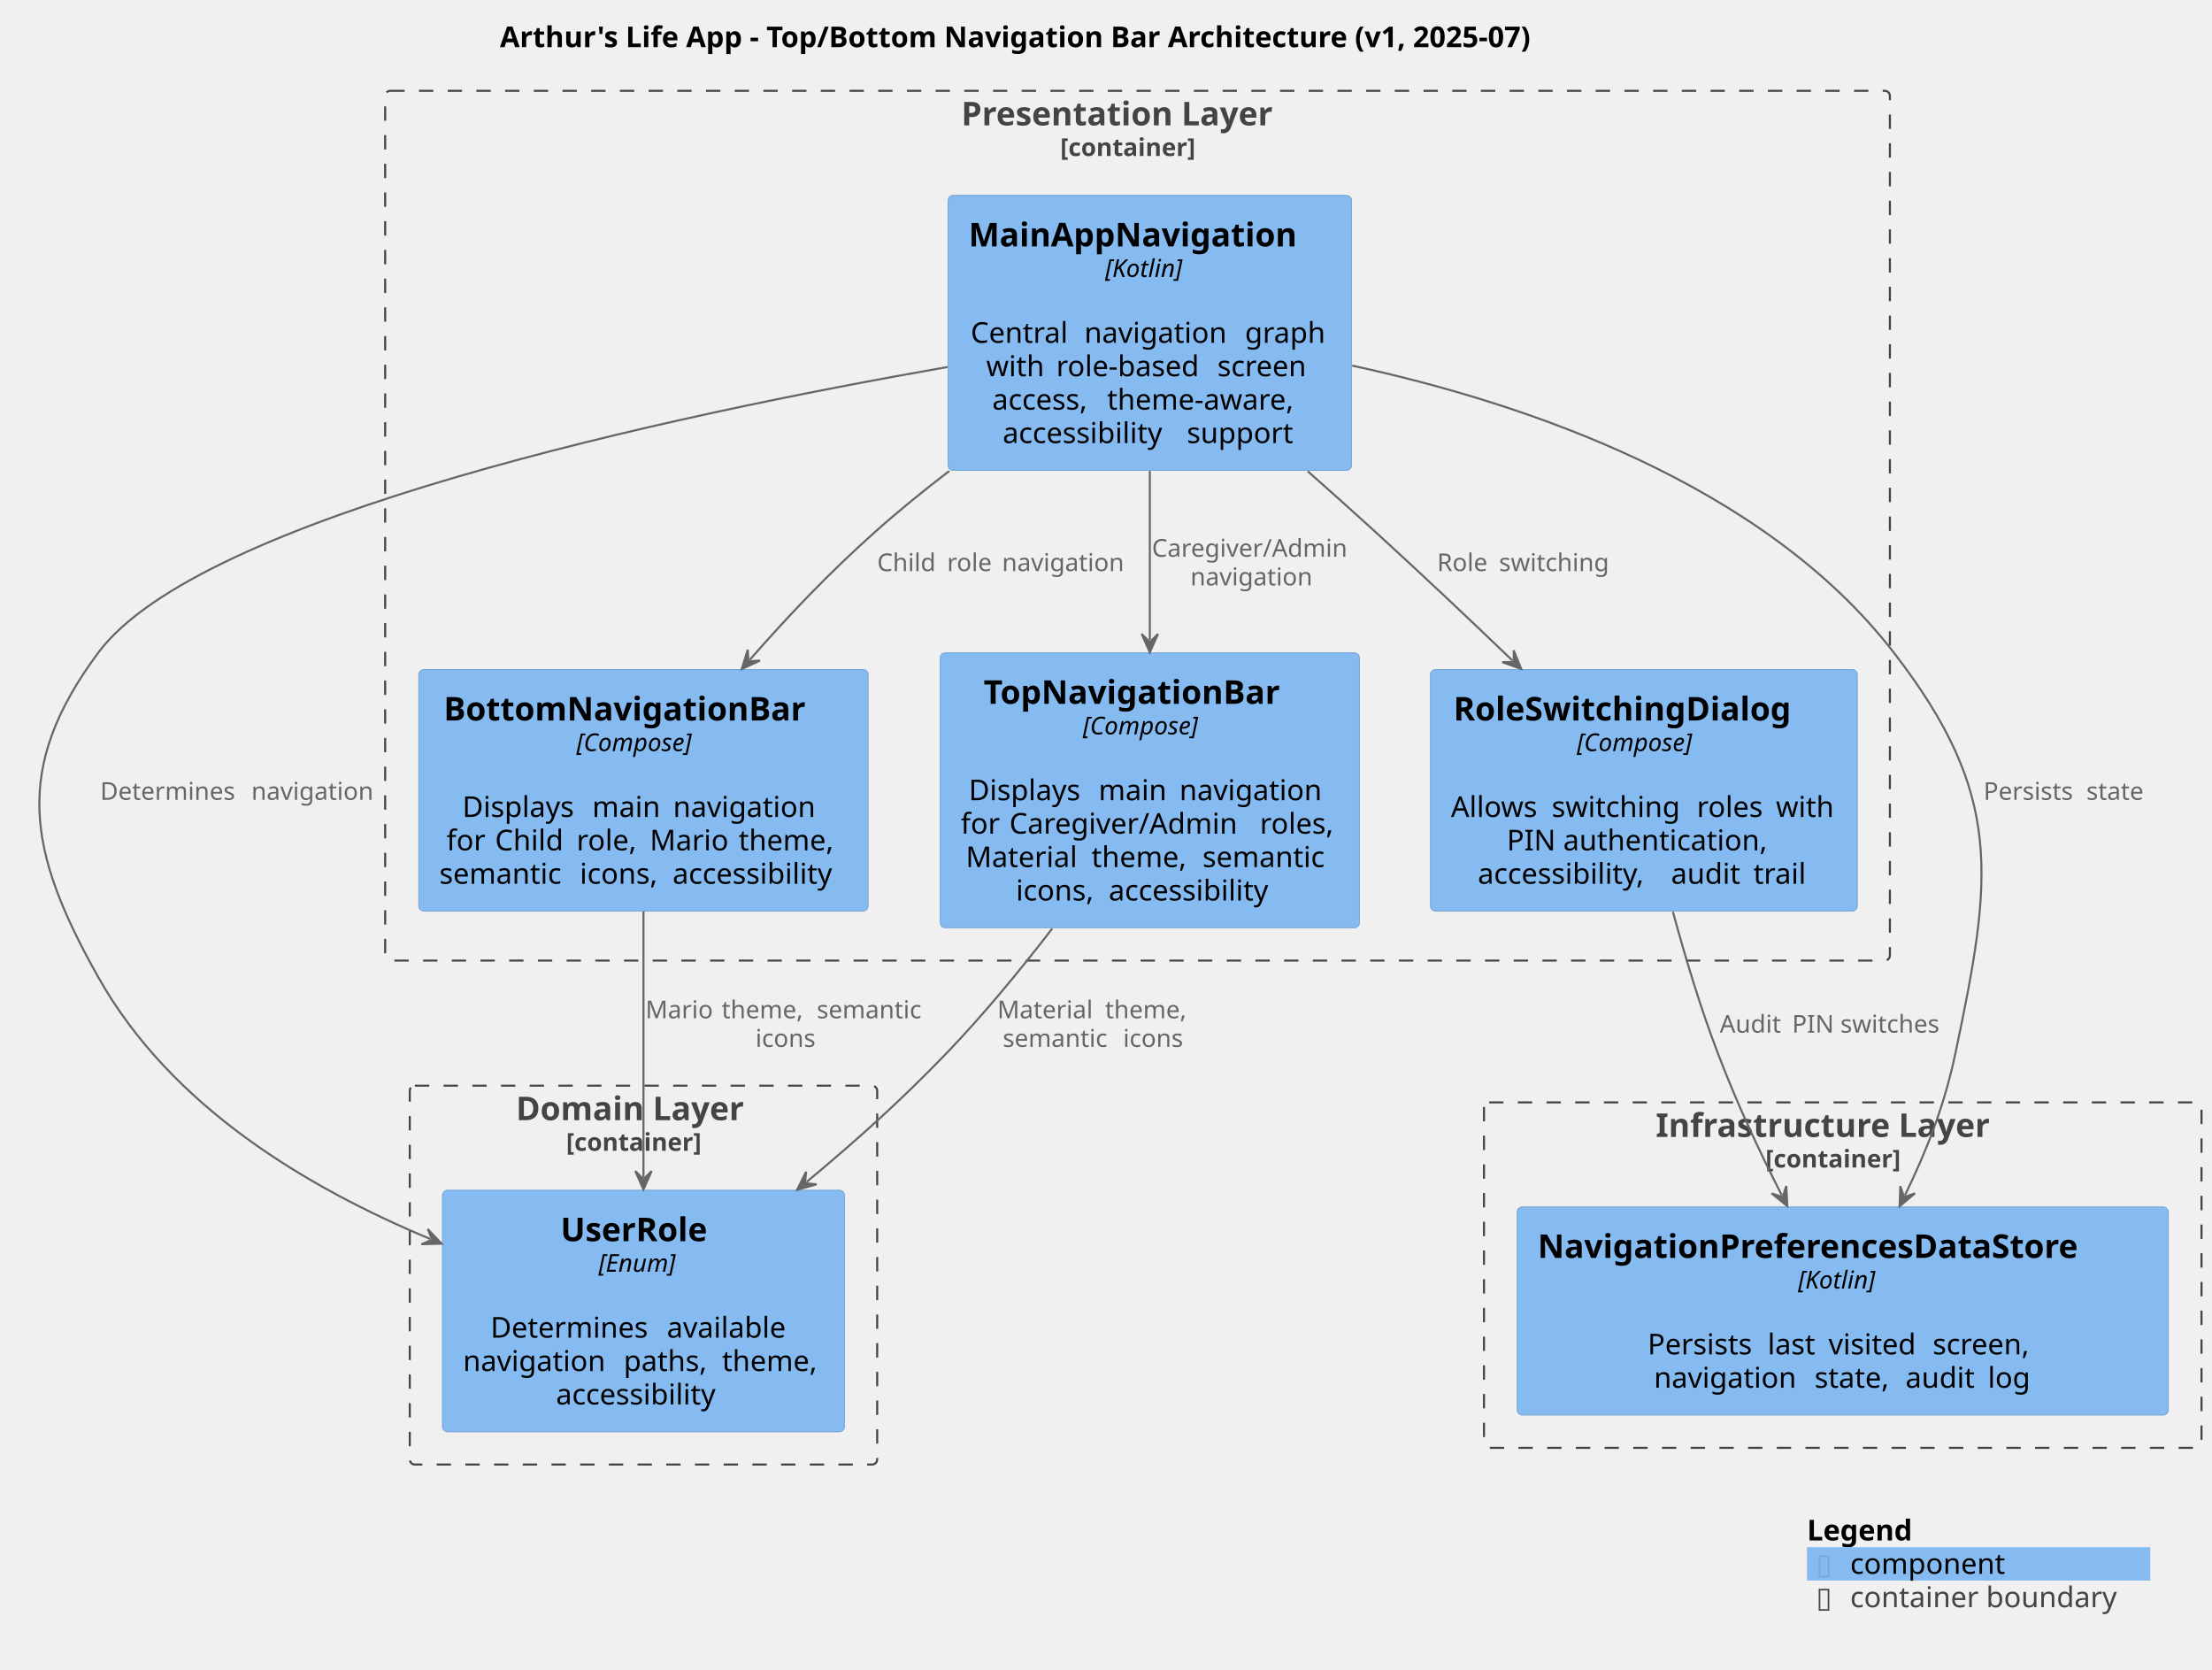
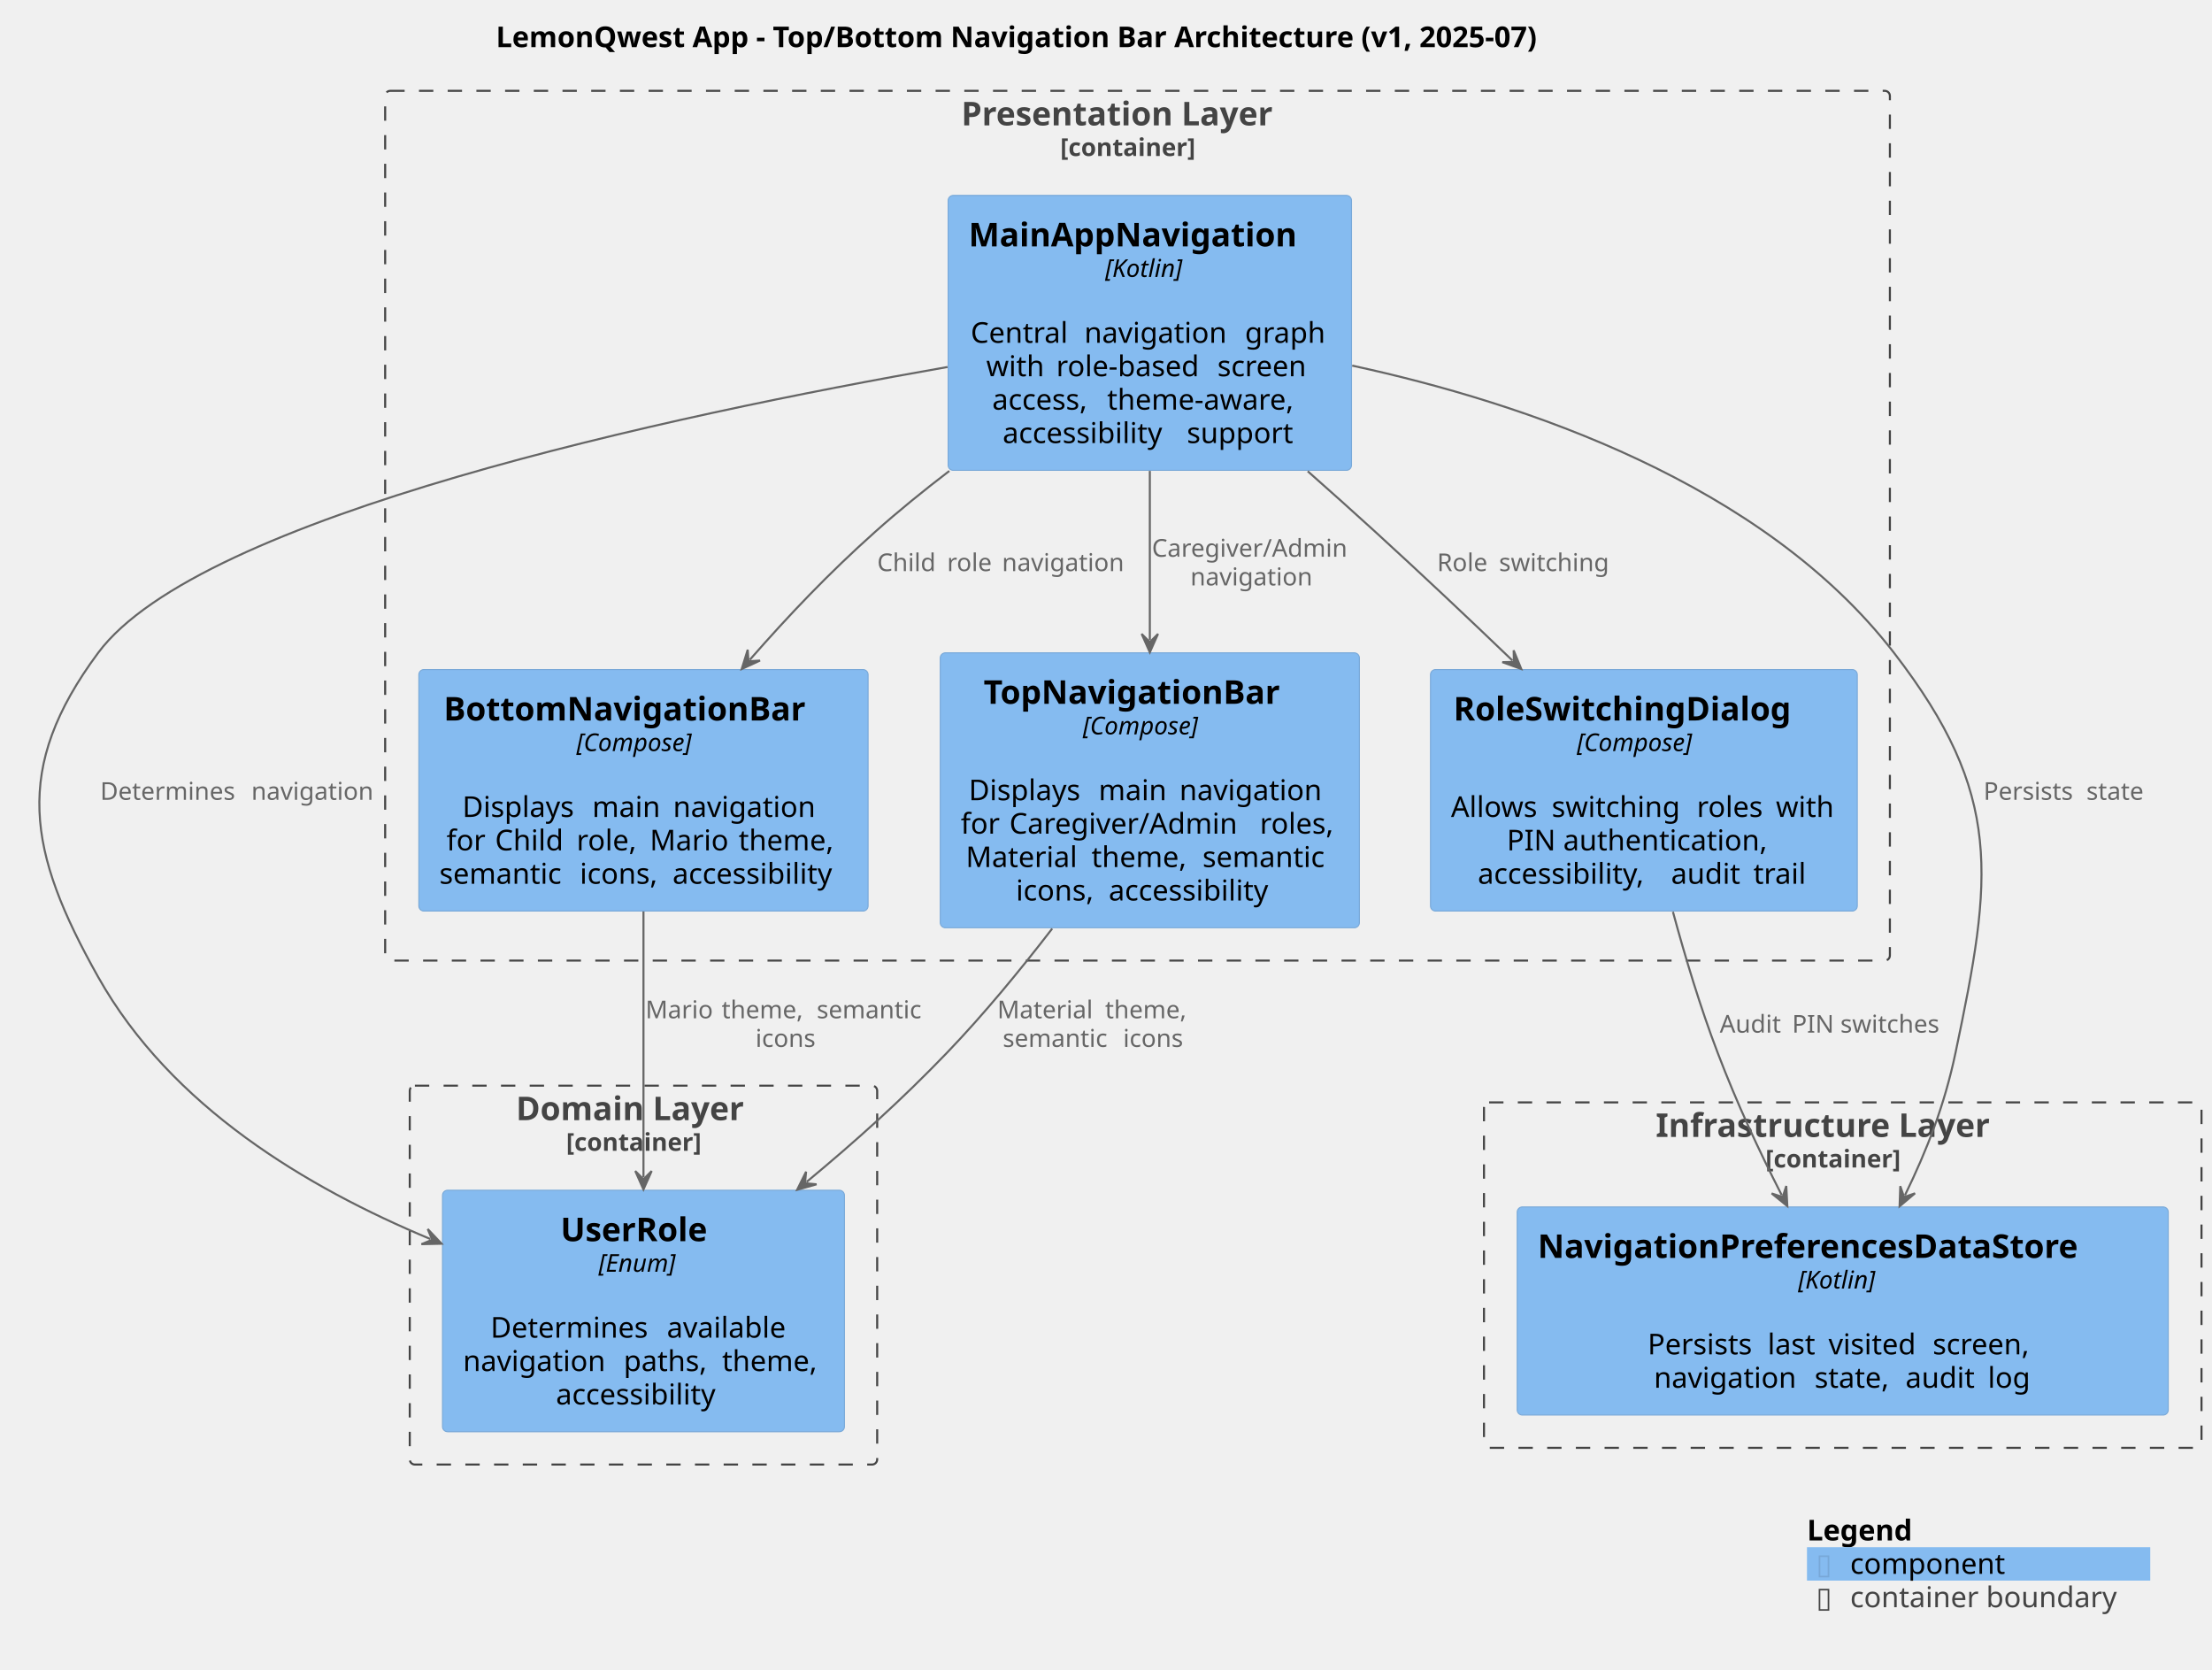
<svg xmlns="http://www.w3.org/2000/svg" contentStyleType="text/css" data-diagram-type="DESCRIPTION" height="814px" preserveAspectRatio="none" style="width:1079px;height:814px;background:#FFFFFF;" version="1.1" viewBox="0 0 1079 814" width="1079px" zoomAndPan="magnify">
  <defs />
  <g>
    <g class="title" data-source-line="5">
-       <text fill="#000000" font-family="sans-serif" font-size="14" font-weight="bold" lengthAdjust="spacing" textLength="578.177" x="243.852" y="22.995">Arthur's Life App - Top/Bottom Navigation Bar Architecture (v1, 2025-07)</text>
+       <text fill="#000000" font-family="sans-serif" font-size="14" font-weight="bold" lengthAdjust="spacing" textLength="582.053" x="241.914" y="22.995">LemonQwest App - Top/Bottom Navigation Bar Architecture (v1, 2025-07)</text>
    </g>
    <g class="cluster" data-entity="presentation" data-source-line="1593" data-uid="ent0002" id="cluster_presentation">
      <rect fill="none" height="424.16" rx="2.5" ry="2.5" style="stroke:#444444;stroke-width:1;stroke-dasharray:7,7;" width="734" x="187.88" y="44.297" />
      <text fill="#444444" font-family="sans-serif" font-size="16" font-weight="bold" lengthAdjust="spacing" textLength="171.93" x="468.915" y="61.148">Presentation Layer</text>
      <text fill="#444444" font-family="sans-serif" font-size="12" font-weight="bold" lengthAdjust="spacing" textLength="75.416" x="517.172" y="76.061">[container]</text>
    </g>
    <g class="cluster" data-entity="domain" data-source-line="1593" data-uid="ent0007" id="cluster_domain">
      <rect fill="none" height="184.78" rx="2.5" ry="2.5" style="stroke:#444444;stroke-width:1;stroke-dasharray:7,7;" width="228" x="199.88" y="529.457" />
      <text fill="#444444" font-family="sans-serif" font-size="16" font-weight="bold" lengthAdjust="spacing" textLength="124.352" x="251.704" y="546.308">Domain Layer</text>
      <text fill="#444444" font-family="sans-serif" font-size="12" font-weight="bold" lengthAdjust="spacing" textLength="75.416" x="276.172" y="561.221">[container]</text>
    </g>
    <g class="cluster" data-entity="infrastructure" data-source-line="1593" data-uid="ent0009" id="cluster_infrastructure">
      <rect fill="none" height="168.48" rx="2.5" ry="2.5" style="stroke:#444444;stroke-width:1;stroke-dasharray:7,7;" width="350" x="723.88" y="537.607" />
      <text fill="#444444" font-family="sans-serif" font-size="16" font-weight="bold" lengthAdjust="spacing" textLength="182.445" x="807.657" y="554.458">Infrastructure Layer</text>
      <text fill="#444444" font-family="sans-serif" font-size="12" font-weight="bold" lengthAdjust="spacing" textLength="75.416" x="861.172" y="569.37">[container]</text>
    </g>
    <g class="entity" data-entity="mainAppNavigation" data-source-line="68" data-uid="ent0003" id="entity_mainAppNavigation">
      <rect fill="#85BBF0" height="134.078" rx="2.5" ry="2.5" style="stroke:#78A8D8;stroke-width:0.5;" width="196.75" x="462.5" y="95.297" />
      <text fill="#000000" font-family="sans-serif" font-size="16" font-weight="bold" lengthAdjust="spacing" textLength="176.75" x="472.5" y="120.148">MainAppNavigation</text>
      <text fill="#000000" font-family="sans-serif" font-size="12" font-style="italic" lengthAdjust="spacing" textLength="43.553" x="539.099" y="135.06">[Kotlin]</text>
      <text fill="#000000" font-family="sans-serif" font-size="14" lengthAdjust="spacing" textLength="4.45" x="558.65" y="150.886"> </text>
      <text fill="#000000" font-family="sans-serif" font-size="14" lengthAdjust="spacing" textLength="50.976" x="473.491" y="167.183">Central</text>
      <text fill="#000000" font-family="sans-serif" font-size="14" lengthAdjust="spacing" textLength="4.45" x="524.467" y="167.183"> </text>
      <text fill="#000000" font-family="sans-serif" font-size="14" lengthAdjust="spacing" textLength="73.91" x="528.917" y="167.183">navigation</text>
      <text fill="#000000" font-family="sans-serif" font-size="14" lengthAdjust="spacing" textLength="4.45" x="602.827" y="167.183"> </text>
      <text fill="#000000" font-family="sans-serif" font-size="14" lengthAdjust="spacing" textLength="40.981" x="607.277" y="167.183">graph</text>
      <text fill="#000000" font-family="sans-serif" font-size="14" lengthAdjust="spacing" textLength="29.702" x="481.082" y="183.48">with</text>
      <text fill="#000000" font-family="sans-serif" font-size="14" lengthAdjust="spacing" textLength="4.45" x="510.785" y="183.48"> </text>
      <text fill="#000000" font-family="sans-serif" font-size="14" lengthAdjust="spacing" textLength="74.136" x="515.235" y="183.48">role-based</text>
      <text fill="#000000" font-family="sans-serif" font-size="14" lengthAdjust="spacing" textLength="4.45" x="589.371" y="183.48"> </text>
      <text fill="#000000" font-family="sans-serif" font-size="14" lengthAdjust="spacing" textLength="46.847" x="593.821" y="183.48">screen</text>
      <text fill="#000000" font-family="sans-serif" font-size="14" lengthAdjust="spacing" textLength="51.625" x="483.984" y="199.776">access,</text>
      <text fill="#000000" font-family="sans-serif" font-size="14" lengthAdjust="spacing" textLength="4.45" x="535.609" y="199.776"> </text>
      <text fill="#000000" font-family="sans-serif" font-size="14" lengthAdjust="spacing" textLength="97.706" x="540.06" y="199.776">theme-aware,</text>
      <text fill="#000000" font-family="sans-serif" font-size="14" lengthAdjust="spacing" textLength="85.394" x="489.077" y="216.073">accessibility</text>
      <text fill="#000000" font-family="sans-serif" font-size="14" lengthAdjust="spacing" textLength="4.45" x="574.472" y="216.073"> </text>
      <text fill="#000000" font-family="sans-serif" font-size="14" lengthAdjust="spacing" textLength="53.751" x="578.922" y="216.073">support</text>
    </g>
    <g class="entity" data-entity="bottomNavigationBar" data-source-line="68" data-uid="ent0004" id="entity_bottomNavigationBar">
      <rect fill="#85BBF0" height="117.781" rx="2.5" ry="2.5" style="stroke:#78A8D8;stroke-width:0.5;" width="219.138" x="204.31" y="326.527" />
      <text fill="#000000" font-family="sans-serif" font-size="16" font-weight="bold" lengthAdjust="spacing" textLength="194.898" x="216.43" y="351.378">BottomNavigationBar</text>
      <text fill="#000000" font-family="sans-serif" font-size="12" font-style="italic" lengthAdjust="spacing" textLength="65.367" x="281.195" y="366.291">[Compose]</text>
      <text fill="#000000" font-family="sans-serif" font-size="14" lengthAdjust="spacing" textLength="4.45" x="311.654" y="382.116"> </text>
      <text fill="#000000" font-family="sans-serif" font-size="14" lengthAdjust="spacing" textLength="58.898" x="225.535" y="398.413">Displays</text>
      <text fill="#000000" font-family="sans-serif" font-size="14" lengthAdjust="spacing" textLength="4.45" x="284.433" y="398.413"> </text>
      <text fill="#000000" font-family="sans-serif" font-size="14" lengthAdjust="spacing" textLength="34.98" x="288.883" y="398.413">main</text>
      <text fill="#000000" font-family="sans-serif" font-size="14" lengthAdjust="spacing" textLength="4.45" x="323.863" y="398.413"> </text>
      <text fill="#000000" font-family="sans-serif" font-size="14" lengthAdjust="spacing" textLength="73.91" x="328.313" y="398.413">navigation</text>
      <text fill="#000000" font-family="sans-serif" font-size="14" lengthAdjust="spacing" textLength="19.25" x="217.786" y="414.709">for</text>
      <text fill="#000000" font-family="sans-serif" font-size="14" lengthAdjust="spacing" textLength="4.45" x="237.036" y="414.709"> </text>
      <text fill="#000000" font-family="sans-serif" font-size="14" lengthAdjust="spacing" textLength="35.315" x="241.486" y="414.709">Child</text>
      <text fill="#000000" font-family="sans-serif" font-size="14" lengthAdjust="spacing" textLength="4.45" x="276.801" y="414.709"> </text>
      <text fill="#000000" font-family="sans-serif" font-size="14" lengthAdjust="spacing" textLength="31.274" x="281.251" y="414.709">role,</text>
      <text fill="#000000" font-family="sans-serif" font-size="14" lengthAdjust="spacing" textLength="4.45" x="312.525" y="414.709"> </text>
      <text fill="#000000" font-family="sans-serif" font-size="14" lengthAdjust="spacing" textLength="38.869" x="316.976" y="414.709">Mario</text>
      <text fill="#000000" font-family="sans-serif" font-size="14" lengthAdjust="spacing" textLength="4.45" x="355.845" y="414.709"> </text>
      <text fill="#000000" font-family="sans-serif" font-size="14" lengthAdjust="spacing" textLength="49.677" x="360.295" y="414.709">theme,</text>
      <text fill="#000000" font-family="sans-serif" font-size="14" lengthAdjust="spacing" textLength="64.073" x="214.31" y="431.006">semantic</text>
      <text fill="#000000" font-family="sans-serif" font-size="14" lengthAdjust="spacing" textLength="4.45" x="278.383" y="431.006"> </text>
      <text fill="#000000" font-family="sans-serif" font-size="14" lengthAdjust="spacing" textLength="40.77" x="282.833" y="431.006">icons,</text>
      <text fill="#000000" font-family="sans-serif" font-size="14" lengthAdjust="spacing" textLength="4.45" x="323.603" y="431.006"> </text>
      <text fill="#000000" font-family="sans-serif" font-size="14" lengthAdjust="spacing" textLength="85.394" x="328.053" y="431.006">accessibility</text>
    </g>
    <g class="entity" data-entity="topNavigationBar" data-source-line="68" data-uid="ent0005" id="entity_topNavigationBar">
      <rect fill="#85BBF0" height="134.078" rx="2.5" ry="2.5" style="stroke:#78A8D8;stroke-width:0.5;" width="204.454" x="458.65" y="318.377" />
      <text fill="#000000" font-family="sans-serif" font-size="16" font-weight="bold" lengthAdjust="spacing" textLength="162.109" x="479.822" y="343.228">TopNavigationBar</text>
      <text fill="#000000" font-family="sans-serif" font-size="12" font-style="italic" lengthAdjust="spacing" textLength="65.367" x="528.193" y="358.14">[Compose]</text>
      <text fill="#000000" font-family="sans-serif" font-size="14" lengthAdjust="spacing" textLength="4.45" x="558.652" y="373.966"> </text>
      <text fill="#000000" font-family="sans-serif" font-size="14" lengthAdjust="spacing" textLength="58.898" x="472.533" y="390.263">Displays</text>
      <text fill="#000000" font-family="sans-serif" font-size="14" lengthAdjust="spacing" textLength="4.45" x="531.431" y="390.263"> </text>
      <text fill="#000000" font-family="sans-serif" font-size="14" lengthAdjust="spacing" textLength="34.98" x="535.881" y="390.263">main</text>
      <text fill="#000000" font-family="sans-serif" font-size="14" lengthAdjust="spacing" textLength="4.45" x="570.861" y="390.263"> </text>
      <text fill="#000000" font-family="sans-serif" font-size="14" lengthAdjust="spacing" textLength="73.91" x="575.311" y="390.263">navigation</text>
      <text fill="#000000" font-family="sans-serif" font-size="14" lengthAdjust="spacing" textLength="19.25" x="468.65" y="406.56">for</text>
      <text fill="#000000" font-family="sans-serif" font-size="14" lengthAdjust="spacing" textLength="4.45" x="487.9" y="406.56"> </text>
      <text fill="#000000" font-family="sans-serif" font-size="14" lengthAdjust="spacing" textLength="117.735" x="492.35" y="406.56">Caregiver/Admin</text>
      <text fill="#000000" font-family="sans-serif" font-size="14" lengthAdjust="spacing" textLength="4.45" x="610.086" y="406.56"> </text>
      <text fill="#000000" font-family="sans-serif" font-size="14" lengthAdjust="spacing" textLength="38.568" x="614.536" y="406.56">roles,</text>
      <text fill="#000000" font-family="sans-serif" font-size="14" lengthAdjust="spacing" textLength="56.875" x="471.114" y="422.856">Material</text>
      <text fill="#000000" font-family="sans-serif" font-size="14" lengthAdjust="spacing" textLength="4.45" x="527.989" y="422.856"> </text>
      <text fill="#000000" font-family="sans-serif" font-size="14" lengthAdjust="spacing" textLength="49.677" x="532.44" y="422.856">theme,</text>
      <text fill="#000000" font-family="sans-serif" font-size="14" lengthAdjust="spacing" textLength="4.45" x="582.116" y="422.856"> </text>
      <text fill="#000000" font-family="sans-serif" font-size="14" lengthAdjust="spacing" textLength="64.073" x="586.567" y="422.856">semantic</text>
      <text fill="#000000" font-family="sans-serif" font-size="14" lengthAdjust="spacing" textLength="40.77" x="495.57" y="439.153">icons,</text>
      <text fill="#000000" font-family="sans-serif" font-size="14" lengthAdjust="spacing" textLength="4.45" x="536.34" y="439.153"> </text>
      <text fill="#000000" font-family="sans-serif" font-size="14" lengthAdjust="spacing" textLength="85.394" x="540.79" y="439.153">accessibility</text>
    </g>
    <g class="entity" data-entity="roleSwitchingDialog" data-source-line="68" data-uid="ent0006" id="entity_roleSwitchingDialog">
      <rect fill="#85BBF0" height="117.781" rx="2.5" ry="2.5" style="stroke:#78A8D8;stroke-width:0.5;" width="208.18" x="697.79" y="326.527" />
      <text fill="#000000" font-family="sans-serif" font-size="16" font-weight="bold" lengthAdjust="spacing" textLength="185.781" x="708.989" y="351.378">RoleSwitchingDialog</text>
      <text fill="#000000" font-family="sans-serif" font-size="12" font-style="italic" lengthAdjust="spacing" textLength="65.367" x="769.196" y="366.291">[Compose]</text>
      <text fill="#000000" font-family="sans-serif" font-size="14" lengthAdjust="spacing" textLength="4.45" x="799.655" y="382.116"> </text>
      <text fill="#000000" font-family="sans-serif" font-size="14" lengthAdjust="spacing" textLength="44.666" x="707.79" y="398.413">Allows</text>
      <text fill="#000000" font-family="sans-serif" font-size="14" lengthAdjust="spacing" textLength="4.45" x="752.456" y="398.413"> </text>
      <text fill="#000000" font-family="sans-serif" font-size="14" lengthAdjust="spacing" textLength="66.343" x="756.906" y="398.413">switching</text>
      <text fill="#000000" font-family="sans-serif" font-size="14" lengthAdjust="spacing" textLength="4.45" x="823.249" y="398.413"> </text>
      <text fill="#000000" font-family="sans-serif" font-size="14" lengthAdjust="spacing" textLength="34.118" x="827.699" y="398.413">roles</text>
      <text fill="#000000" font-family="sans-serif" font-size="14" lengthAdjust="spacing" textLength="4.45" x="861.817" y="398.413"> </text>
      <text fill="#000000" font-family="sans-serif" font-size="14" lengthAdjust="spacing" textLength="29.702" x="866.268" y="398.413">with</text>
      <text fill="#000000" font-family="sans-serif" font-size="14" lengthAdjust="spacing" textLength="23.044" x="735.021" y="414.709">PIN</text>
      <text fill="#000000" font-family="sans-serif" font-size="14" lengthAdjust="spacing" textLength="4.45" x="758.065" y="414.709"> </text>
      <text fill="#000000" font-family="sans-serif" font-size="14" lengthAdjust="spacing" textLength="106.224" x="762.515" y="414.709">authentication,</text>
      <text fill="#000000" font-family="sans-serif" font-size="14" lengthAdjust="spacing" textLength="89.845" x="720.847" y="431.006">accessibility,</text>
      <text fill="#000000" font-family="sans-serif" font-size="14" lengthAdjust="spacing" textLength="4.45" x="810.691" y="431.006"> </text>
      <text fill="#000000" font-family="sans-serif" font-size="14" lengthAdjust="spacing" textLength="35.718" x="815.142" y="431.006">audit</text>
      <text fill="#000000" font-family="sans-serif" font-size="14" lengthAdjust="spacing" textLength="4.45" x="850.859" y="431.006"> </text>
      <text fill="#000000" font-family="sans-serif" font-size="14" lengthAdjust="spacing" textLength="27.604" x="855.309" y="431.006">trail</text>
    </g>
    <g class="entity" data-entity="userRole" data-source-line="68" data-uid="ent0008" id="entity_userRole">
      <rect fill="#85BBF0" height="117.781" rx="2.5" ry="2.5" style="stroke:#78A8D8;stroke-width:0.5;" width="196.06" x="215.85" y="580.457" />
      <text fill="#000000" font-family="sans-serif" font-size="16" font-weight="bold" lengthAdjust="spacing" textLength="80.906" x="273.427" y="605.308">UserRole</text>
      <text fill="#000000" font-family="sans-serif" font-size="12" font-style="italic" lengthAdjust="spacing" textLength="43.846" x="291.957" y="620.221">[Enum]</text>
      <text fill="#000000" font-family="sans-serif" font-size="14" lengthAdjust="spacing" textLength="4.45" x="311.655" y="636.046"> </text>
      <text fill="#000000" font-family="sans-serif" font-size="14" lengthAdjust="spacing" textLength="81.56" x="239.279" y="652.343">Determines</text>
      <text fill="#000000" font-family="sans-serif" font-size="14" lengthAdjust="spacing" textLength="4.45" x="320.839" y="652.343"> </text>
      <text fill="#000000" font-family="sans-serif" font-size="14" lengthAdjust="spacing" textLength="63.191" x="325.289" y="652.343">available</text>
      <text fill="#000000" font-family="sans-serif" font-size="14" lengthAdjust="spacing" textLength="73.91" x="225.85" y="668.639">navigation</text>
      <text fill="#000000" font-family="sans-serif" font-size="14" lengthAdjust="spacing" textLength="4.45" x="299.76" y="668.639"> </text>
      <text fill="#000000" font-family="sans-serif" font-size="14" lengthAdjust="spacing" textLength="43.572" x="304.21" y="668.639">paths,</text>
      <text fill="#000000" font-family="sans-serif" font-size="14" lengthAdjust="spacing" textLength="4.45" x="347.783" y="668.639"> </text>
      <text fill="#000000" font-family="sans-serif" font-size="14" lengthAdjust="spacing" textLength="49.677" x="352.233" y="668.639">theme,</text>
      <text fill="#000000" font-family="sans-serif" font-size="14" lengthAdjust="spacing" textLength="85.394" x="271.183" y="684.936">accessibility</text>
    </g>
    <g class="entity" data-entity="navigationPreferences" data-source-line="68" data-uid="ent0010" id="entity_navigationPreferences">
      <rect fill="#85BBF0" height="101.484" rx="2.5" ry="2.5" style="stroke:#78A8D8;stroke-width:0.5;" width="317.57" x="740.09" y="588.607" />
      <text fill="#000000" font-family="sans-serif" font-size="16" font-weight="bold" lengthAdjust="spacing" textLength="297.57" x="750.09" y="613.458">NavigationPreferencesDataStore</text>
      <text fill="#000000" font-family="sans-serif" font-size="12" font-style="italic" lengthAdjust="spacing" textLength="43.553" x="877.099" y="628.37">[Kotlin]</text>
      <text fill="#000000" font-family="sans-serif" font-size="14" lengthAdjust="spacing" textLength="4.45" x="896.65" y="644.196"> </text>
      <text fill="#000000" font-family="sans-serif" font-size="14" lengthAdjust="spacing" textLength="54.072" x="803.716" y="660.493">Persists</text>
      <text fill="#000000" font-family="sans-serif" font-size="14" lengthAdjust="spacing" textLength="4.45" x="857.788" y="660.493"> </text>
      <text fill="#000000" font-family="sans-serif" font-size="14" lengthAdjust="spacing" textLength="25.252" x="862.238" y="660.493">last</text>
      <text fill="#000000" font-family="sans-serif" font-size="14" lengthAdjust="spacing" textLength="4.45" x="887.49" y="660.493"> </text>
      <text fill="#000000" font-family="sans-serif" font-size="14" lengthAdjust="spacing" textLength="46.348" x="891.94" y="660.493">visited</text>
      <text fill="#000000" font-family="sans-serif" font-size="14" lengthAdjust="spacing" textLength="4.45" x="938.288" y="660.493"> </text>
      <text fill="#000000" font-family="sans-serif" font-size="14" lengthAdjust="spacing" textLength="51.297" x="942.738" y="660.493">screen,</text>
      <text fill="#000000" font-family="sans-serif" font-size="14" lengthAdjust="spacing" textLength="73.91" x="806.758" y="676.789">navigation</text>
      <text fill="#000000" font-family="sans-serif" font-size="14" lengthAdjust="spacing" textLength="4.45" x="880.668" y="676.789"> </text>
      <text fill="#000000" font-family="sans-serif" font-size="14" lengthAdjust="spacing" textLength="39.915" x="885.118" y="676.789">state,</text>
      <text fill="#000000" font-family="sans-serif" font-size="14" lengthAdjust="spacing" textLength="4.45" x="925.033" y="676.789"> </text>
      <text fill="#000000" font-family="sans-serif" font-size="14" lengthAdjust="spacing" textLength="35.718" x="929.483" y="676.789">audit</text>
      <text fill="#000000" font-family="sans-serif" font-size="14" lengthAdjust="spacing" textLength="4.45" x="965.201" y="676.789"> </text>
      <text fill="#000000" font-family="sans-serif" font-size="14" lengthAdjust="spacing" textLength="21.342" x="969.651" y="676.789">log</text>
    </g>
    <g class="link" data-entity-1="mainAppNavigation" data-entity-2="bottomNavigationBar" data-source-line="23" data-uid="lnk11" id="link_mainAppNavigation_bottomNavigationBar">
      <path d="M463.07,229.677 C450.57,239.237 438.19,249.277 426.88,259.377 C404.07,279.747 385.006,299.806 365.756,321.756" fill="none" id="mainAppNavigation-to-bottomNavigationBar" style="stroke:#666666;stroke-width:1;" />
      <polygon fill="#666666" points="361.8,326.267,370.741,322.138,365.097,322.508,364.727,316.863,361.8,326.267" style="stroke:#666666;stroke-width:1;" />
      <text fill="#666666" font-family="sans-serif" font-size="12" lengthAdjust="spacing" textLength="30.27" x="427.88" y="278.515">Child</text>
      <text fill="#666666" font-family="sans-serif" font-size="12" lengthAdjust="spacing" textLength="3.814" x="458.149" y="278.515"> </text>
      <text fill="#666666" font-family="sans-serif" font-size="12" lengthAdjust="spacing" textLength="22.992" x="461.964" y="278.515">role</text>
      <text fill="#666666" font-family="sans-serif" font-size="12" lengthAdjust="spacing" textLength="3.814" x="484.956" y="278.515"> </text>
      <text fill="#666666" font-family="sans-serif" font-size="12" lengthAdjust="spacing" textLength="63.352" x="488.771" y="278.515">navigation</text>
    </g>
    <g class="link" data-entity-1="mainAppNavigation" data-entity-2="topNavigationBar" data-source-line="24" data-uid="lnk12" id="link_mainAppNavigation_topNavigationBar">
      <path d="M560.88,229.667 C560.88,257.647 560.88,284.157 560.88,312.137" fill="none" id="mainAppNavigation-to-topNavigationBar" style="stroke:#666666;stroke-width:1;" />
      <polygon fill="#666666" points="560.88,318.137,564.88,309.137,560.88,313.137,556.88,309.137,560.88,318.137" style="stroke:#666666;stroke-width:1;" />
      <text fill="#666666" font-family="sans-serif" font-size="12" lengthAdjust="spacing" textLength="100.916" x="561.88" y="271.515">Caregiver/Admin</text>
      <text fill="#666666" font-family="sans-serif" font-size="12" lengthAdjust="spacing" textLength="63.352" x="580.662" y="285.484">navigation</text>
    </g>
    <g class="link" data-entity-1="mainAppNavigation" data-entity-2="roleSwitchingDialog" data-source-line="25" data-uid="lnk13" id="link_mainAppNavigation_roleSwitchingDialog">
      <path d="M637.9,229.817 C649.03,239.647 660.3,249.717 670.88,259.377 C694.44,280.897 715.59,300.853 737.75,322.113" fill="none" id="mainAppNavigation-to-roleSwitchingDialog" style="stroke:#666666;stroke-width:1;" />
      <polygon fill="#666666" points="742.08,326.267,738.355,317.15,738.472,322.805,732.816,322.923,742.08,326.267" style="stroke:#666666;stroke-width:1;" />
      <text fill="#666666" font-family="sans-serif" font-size="12" lengthAdjust="spacing" textLength="26.396" x="701" y="278.515">Role</text>
      <text fill="#666666" font-family="sans-serif" font-size="12" lengthAdjust="spacing" textLength="3.814" x="727.396" y="278.515"> </text>
      <text fill="#666666" font-family="sans-serif" font-size="12" lengthAdjust="spacing" textLength="56.865" x="731.211" y="278.515">switching</text>
    </g>
    <g class="link" data-entity-1="mainAppNavigation" data-entity-2="userRole" data-source-line="26" data-uid="lnk14" id="link_mainAppNavigation_userRole">
      <path d="M462.19,178.977 C327.58,202.567 97.41,251.657 47.88,318.377 C6,374.787 13.45,415.207 47.88,476.457 C83.57,539.957 149.843,579.155 209.873,604.225" fill="none" id="mainAppNavigation-to-userRole" style="stroke:#666666;stroke-width:1;" />
      <polygon fill="#666666" points="215.41,606.537,208.647,599.378,210.796,604.61,205.564,606.76,215.41,606.537" style="stroke:#666666;stroke-width:1;" />
      <text fill="#666666" font-family="sans-serif" font-size="12" lengthAdjust="spacing" textLength="69.908" x="48.88" y="390.055">Determines</text>
      <text fill="#666666" font-family="sans-serif" font-size="12" lengthAdjust="spacing" textLength="3.814" x="118.788" y="390.055"> </text>
      <text fill="#666666" font-family="sans-serif" font-size="12" lengthAdjust="spacing" textLength="63.352" x="122.603" y="390.055">navigation</text>
    </g>
    <g class="link" data-entity-1="mainAppNavigation" data-entity-2="navigationPreferences" data-source-line="27" data-uid="lnk15" id="link_mainAppNavigation_navigationPreferences">
      <path d="M659.59,178.307 C743.43,196.467 860.03,235.647 923.88,318.377 C977.47,387.817 971.94,427.617 953.88,513.457 C948.46,539.187 940.022,560.69 929.232,582.9" fill="none" id="mainAppNavigation-to-navigationPreferences" style="stroke:#666666;stroke-width:1;" />
      <polygon fill="#666666" points="926.61,588.297,934.141,581.949,928.795,583.799,926.945,578.454,926.61,588.297" style="stroke:#666666;stroke-width:1;" />
      <text fill="#666666" font-family="sans-serif" font-size="12" lengthAdjust="spacing" textLength="46.348" x="967.56" y="390.055">Persists</text>
      <text fill="#666666" font-family="sans-serif" font-size="12" lengthAdjust="spacing" textLength="3.814" x="1013.908" y="390.055"> </text>
      <text fill="#666666" font-family="sans-serif" font-size="12" lengthAdjust="spacing" textLength="30.398" x="1017.722" y="390.055">state</text>
    </g>
    <g class="link" data-entity-1="bottomNavigationBar" data-entity-2="userRole" data-source-line="28" data-uid="lnk16" id="link_bottomNavigationBar_userRole">
      <path d="M313.88,444.527 C313.88,485.217 313.88,533.367 313.88,574.087" fill="none" id="bottomNavigationBar-to-userRole" style="stroke:#666666;stroke-width:1;" />
      <polygon fill="#666666" points="313.88,580.087,317.88,571.087,313.88,575.087,309.88,571.087,313.88,580.087" style="stroke:#666666;stroke-width:1;" />
      <text fill="#666666" font-family="sans-serif" font-size="12" lengthAdjust="spacing" textLength="33.316" x="314.88" y="496.596">Mario</text>
      <text fill="#666666" font-family="sans-serif" font-size="12" lengthAdjust="spacing" textLength="3.814" x="348.196" y="496.596"> </text>
      <text fill="#666666" font-family="sans-serif" font-size="12" lengthAdjust="spacing" textLength="42.58" x="352.011" y="496.596">theme,</text>
      <text fill="#666666" font-family="sans-serif" font-size="12" lengthAdjust="spacing" textLength="3.814" x="394.591" y="496.596"> </text>
      <text fill="#666666" font-family="sans-serif" font-size="12" lengthAdjust="spacing" textLength="54.92" x="398.405" y="496.596">semantic</text>
      <text fill="#666666" font-family="sans-serif" font-size="12" lengthAdjust="spacing" textLength="31.131" x="368.537" y="510.564">icons</text>
    </g>
    <g class="link" data-entity-1="topNavigationBar" data-entity-2="userRole" data-source-line="29" data-uid="lnk17" id="link_topNavigationBar_userRole">
      <path d="M513.25,452.877 C497.7,473.057 479.81,494.817 461.88,513.457 C439.5,536.717 417.717,556.265 393.447,576.405" fill="none" id="topNavigationBar-to-userRole" style="stroke:#666666;stroke-width:1;" />
      <polygon fill="#666666" points="388.83,580.237,398.31,577.568,392.678,577.044,393.202,571.411,388.83,580.237" style="stroke:#666666;stroke-width:1;" />
      <text fill="#666666" font-family="sans-serif" font-size="12" lengthAdjust="spacing" textLength="48.75" x="486.48" y="496.596">Material</text>
      <text fill="#666666" font-family="sans-serif" font-size="12" lengthAdjust="spacing" textLength="3.814" x="535.23" y="496.596"> </text>
      <text fill="#666666" font-family="sans-serif" font-size="12" lengthAdjust="spacing" textLength="42.58" x="539.044" y="496.596">theme,</text>
      <text fill="#666666" font-family="sans-serif" font-size="12" lengthAdjust="spacing" textLength="54.92" x="489.12" y="510.564">semantic</text>
      <text fill="#666666" font-family="sans-serif" font-size="12" lengthAdjust="spacing" textLength="3.814" x="544.04" y="510.564"> </text>
      <text fill="#666666" font-family="sans-serif" font-size="12" lengthAdjust="spacing" textLength="31.131" x="547.854" y="510.564">icons</text>
    </g>
    <g class="link" data-entity-1="roleSwitchingDialog" data-entity-2="navigationPreferences" data-source-line="30" data-uid="lnk18" id="link_roleSwitchingDialog_navigationPreferences">
      <path d="M816.05,444.677 C821.97,466.527 829.44,491.397 837.88,513.457 C847.53,538.697 857.687,560.41 869.127,582.87" fill="none" id="roleSwitchingDialog-to-navigationPreferences" style="stroke:#666666;stroke-width:1;" />
      <polygon fill="#666666" points="871.85,588.217,871.33,578.382,869.581,583.761,864.201,582.013,871.85,588.217" style="stroke:#666666;stroke-width:1;" />
      <text fill="#666666" font-family="sans-serif" font-size="12" lengthAdjust="spacing" textLength="31.471" x="838.88" y="503.596">Audit</text>
      <text fill="#666666" font-family="sans-serif" font-size="12" lengthAdjust="spacing" textLength="3.814" x="870.351" y="503.596"> </text>
      <text fill="#666666" font-family="sans-serif" font-size="12" lengthAdjust="spacing" textLength="19.752" x="874.165" y="503.596">PIN</text>
      <text fill="#666666" font-family="sans-serif" font-size="12" lengthAdjust="spacing" textLength="3.814" x="893.917" y="503.596"> </text>
      <text fill="#666666" font-family="sans-serif" font-size="12" lengthAdjust="spacing" textLength="51.943" x="897.732" y="503.596">switches</text>
    </g>
    <g class="legend" data-source-line="1510">
      <rect fill="none" height="16.297" style="stroke:none;stroke-width:1;" width="167.446" x="881.434" y="738.237" />
      <text fill="#000000" font-family="sans-serif" font-size="14" font-weight="bold" lengthAdjust="spacing" textLength="57.921" x="881.434" y="751.232">Legend</text>
      <text fill="#FFFFFF" font-family="sans-serif" font-size="14" lengthAdjust="spacing" textLength="4.45" x="944.229" y="751.232"> </text>
      <rect fill="#85BBF0" height="16.297" style="stroke:none;stroke-width:1;" width="167.446" x="881.434" y="754.534" />
      <text fill="#78A8D8" font-family="sans-serif" font-size="14" lengthAdjust="spacing" textLength="7.704" x="885.884" y="767.529">▯</text>
      <text fill="#FFFFFF" font-family="sans-serif" font-size="14" lengthAdjust="spacing" textLength="4.45" x="893.588" y="767.529"> </text>
      <text fill="#000000" font-family="sans-serif" font-size="14" lengthAdjust="spacing" textLength="79.201" x="902.488" y="767.529">component</text>
      <text fill="#FFFFFF" font-family="sans-serif" font-size="14" lengthAdjust="spacing" textLength="4.45" x="986.14" y="767.529"> </text>
      <rect fill="none" height="16.297" style="stroke:none;stroke-width:1;" width="167.446" x="881.434" y="770.831" />
      <text fill="#444444" font-family="sans-serif" font-size="14" lengthAdjust="spacing" textLength="7.704" x="885.884" y="783.826">▯</text>
      <text fill="#FFFFFF" font-family="sans-serif" font-size="14" lengthAdjust="spacing" textLength="4.45" x="893.588" y="783.826"> </text>
      <text fill="#444444" font-family="sans-serif" font-size="14" lengthAdjust="spacing" textLength="137.491" x="902.488" y="783.826">container boundary</text>
      <text fill="#FFFFFF" font-family="sans-serif" font-size="14" lengthAdjust="spacing" textLength="4.45" x="1044.43" y="783.826"> </text>
      <line style="stroke:none;stroke-width:1;" x1="881.434" x2="1048.88" y1="738.237" y2="738.237" />
      <line style="stroke:none;stroke-width:1;" x1="881.434" x2="1048.88" y1="754.534" y2="754.534" />
      <line style="stroke:none;stroke-width:1;" x1="881.434" x2="1048.88" y1="770.831" y2="770.831" />
      <line style="stroke:none;stroke-width:1;" x1="881.434" x2="1048.88" y1="787.128" y2="787.128" />
      <line style="stroke:none;stroke-width:1;" x1="881.434" x2="881.434" y1="738.237" y2="787.128" />
      <line style="stroke:none;stroke-width:1;" x1="1048.88" x2="1048.88" y1="738.237" y2="787.128" />
    </g>
  </g>
</svg>
